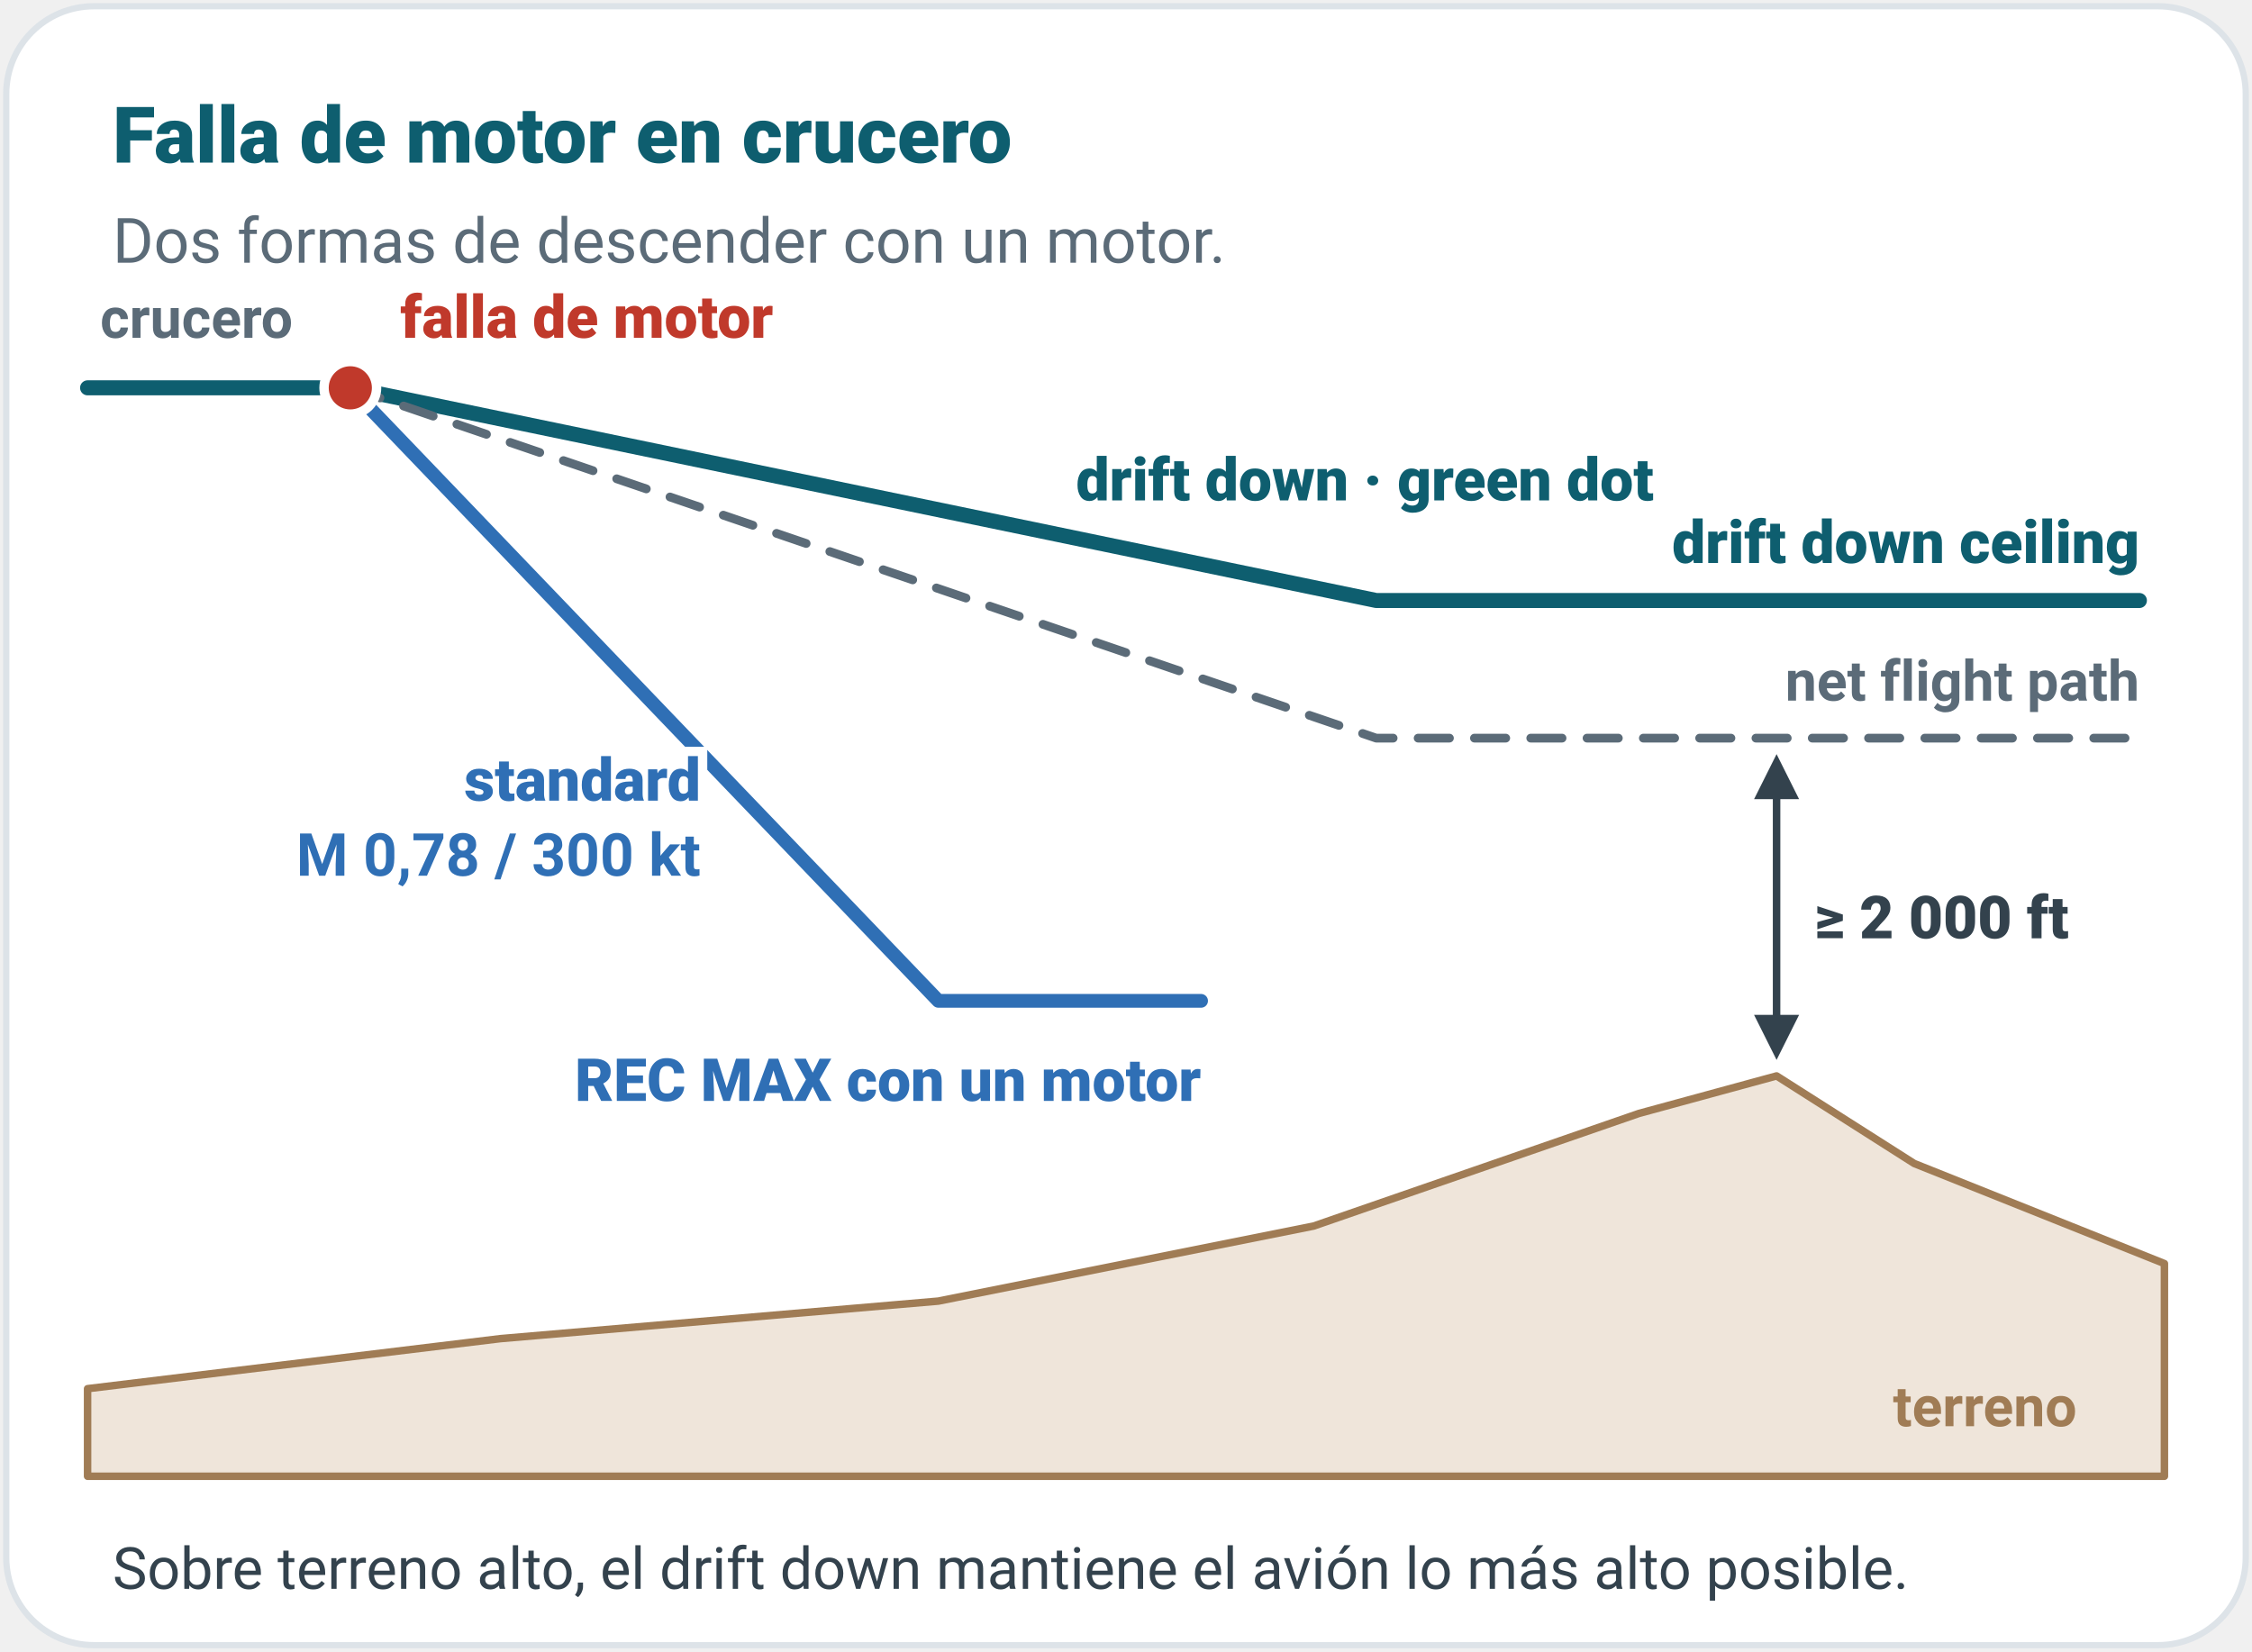
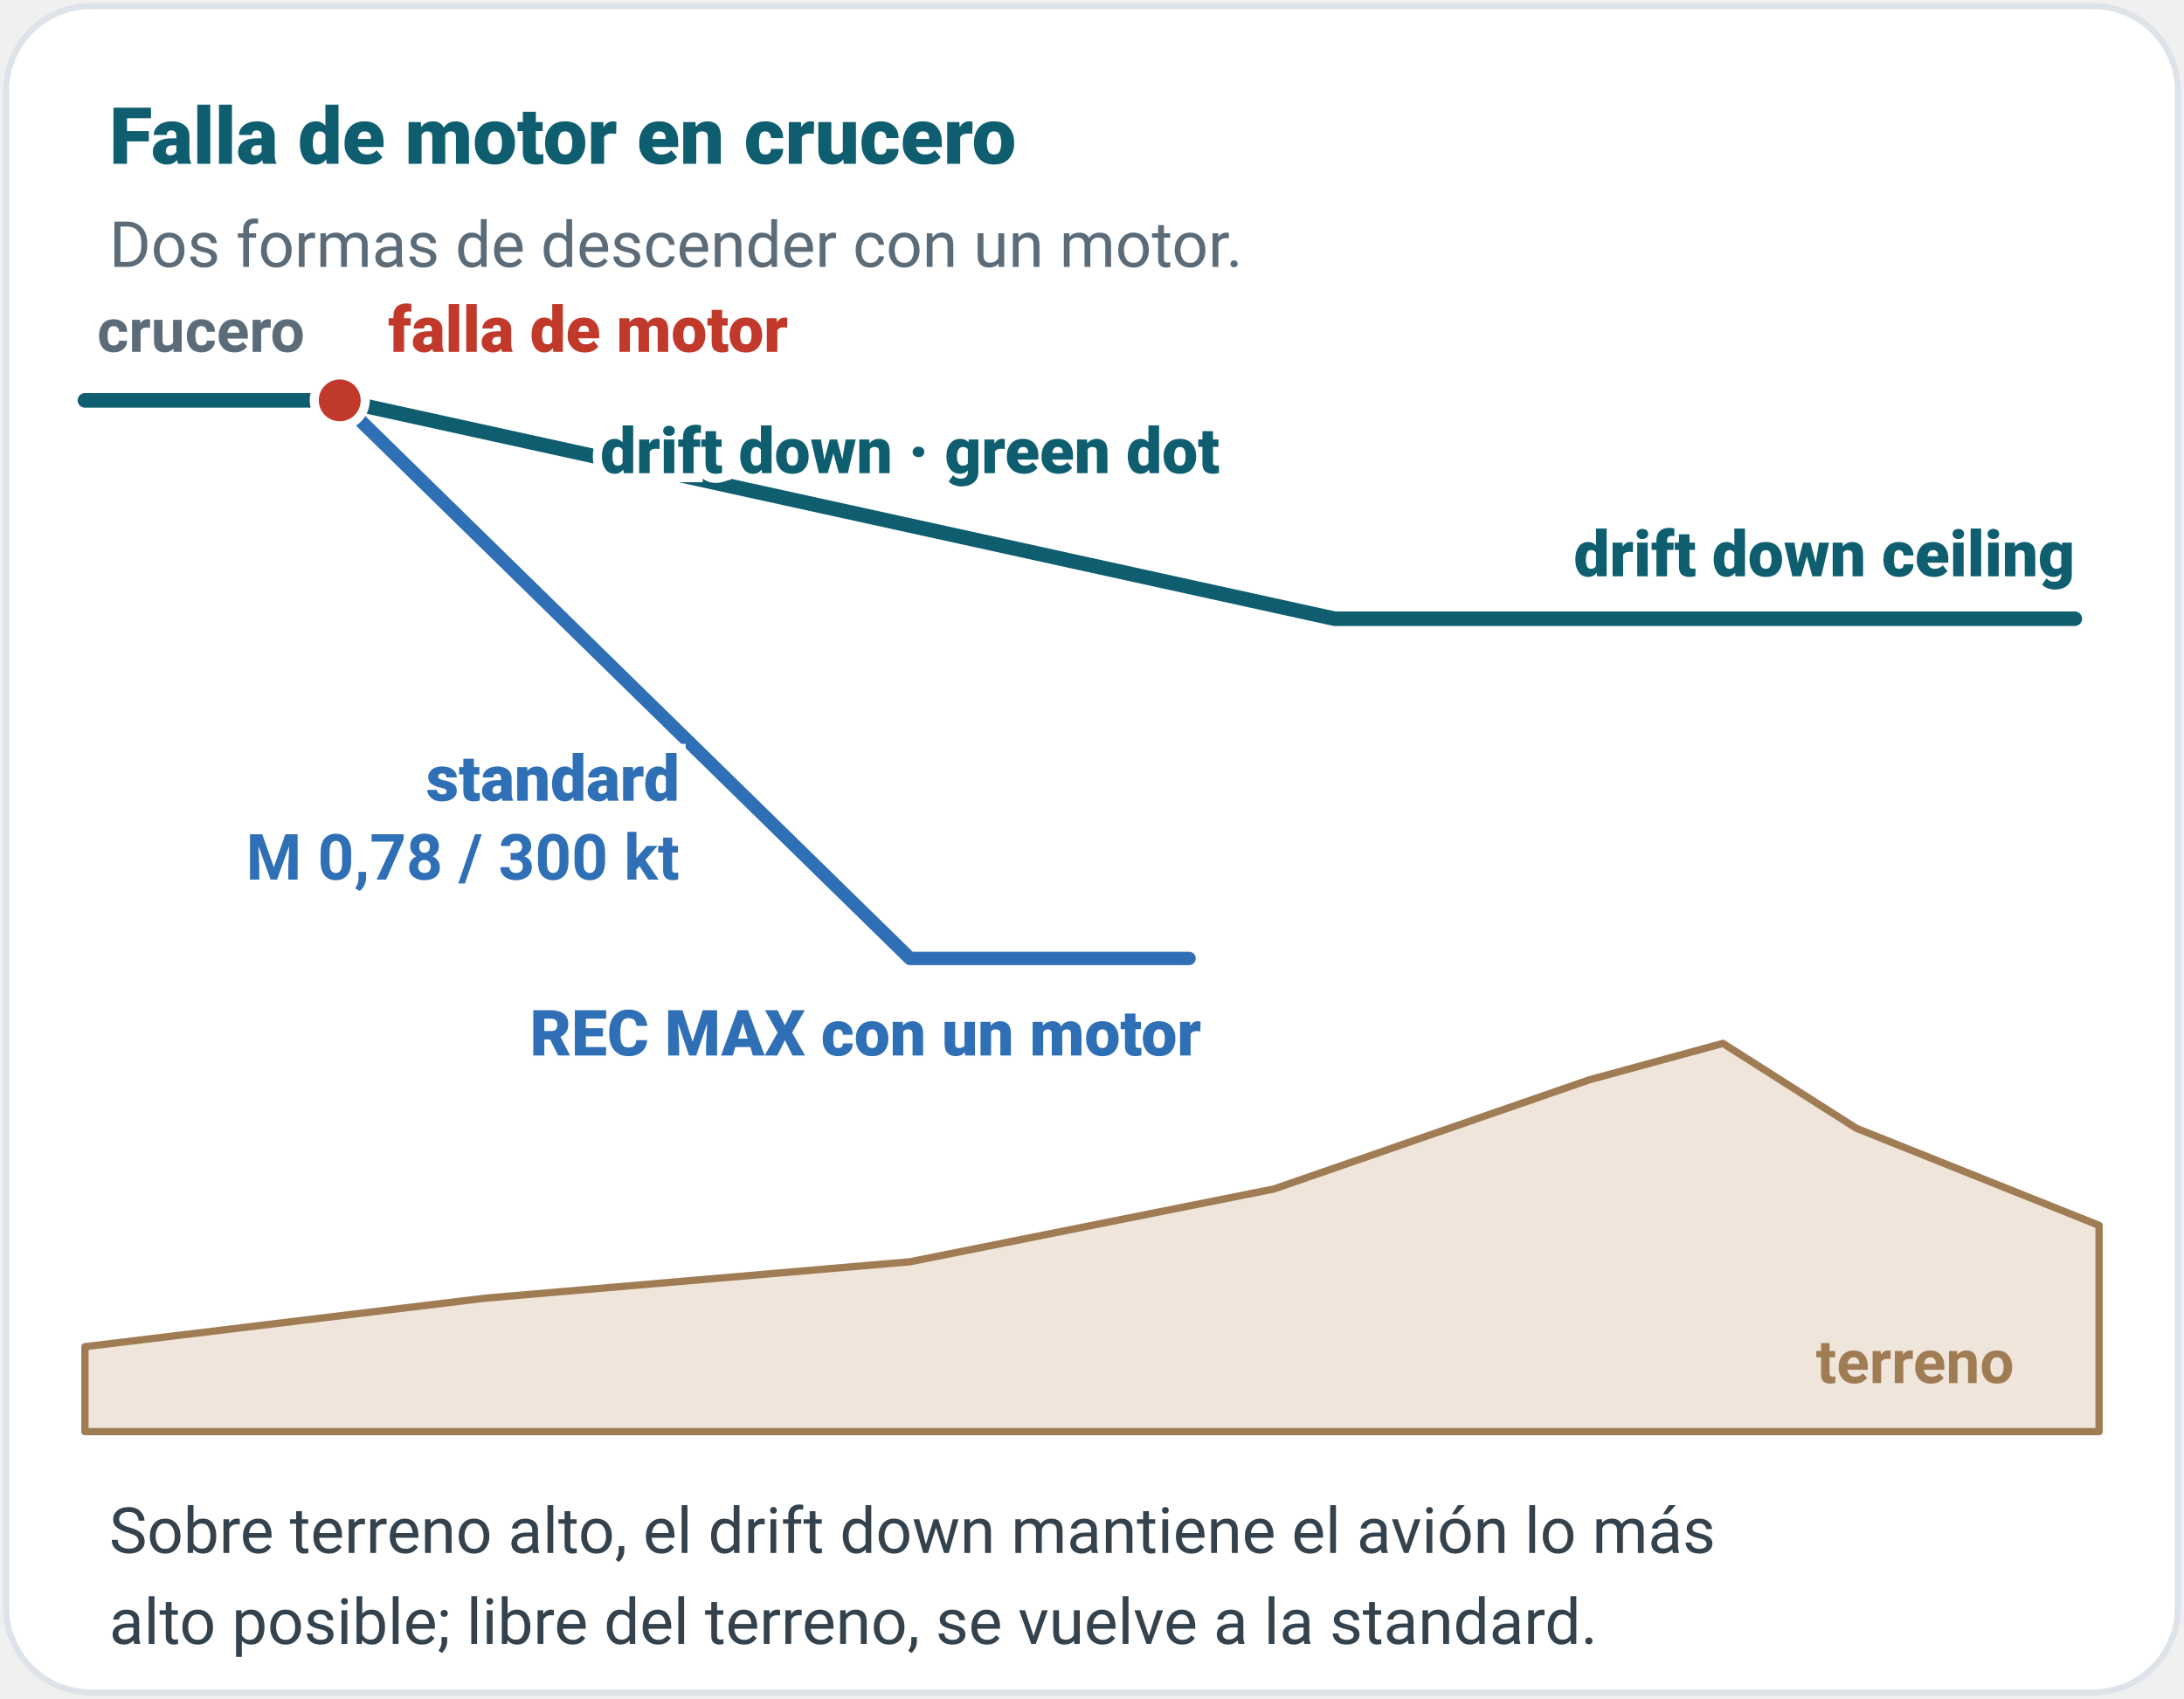
- <svg xmlns="http://www.w3.org/2000/svg" viewBox="0 0 360 264" font-family="system-ui, -apple-system, 'Segoe UI', Roboto, sans-serif" role="img" aria-labelledby="t d">
-   <rect x="1" y="1" width="358" height="262" rx="14" fill="#FFFFFF" stroke="#DDE3E8" />
+ <svg xmlns="http://www.w3.org/2000/svg" viewBox="0 0 360 280" font-family="system-ui, -apple-system, 'Segoe UI', Roboto, sans-serif" role="img" aria-labelledby="t d">
+   <rect x="1" y="1" width="358" height="278" rx="14" fill="#FFFFFF" stroke="#DDE3E8" />
  <defs>
    <marker id="a33424D" viewBox="0 0 10 10" refX="8" refY="5" markerWidth="6" markerHeight="6" orient="auto">
      <path d="M0 0 L10 5 L0 10 z" fill="#33424D" />
    </marker>
    <marker id="b33424D" viewBox="0 0 10 10" refX="2" refY="5" markerWidth="6" markerHeight="6" orient="auto">
      <path d="M10 0 L0 5 L10 10 z" fill="#33424D" />
    </marker>
  </defs>
-   <text x="18" y="26" font-size="12.5" font-weight="800" fill="#0E5E6F">Falla de motor en crucero</text>
-   <text x="18" y="42" font-size="10" fill="#5B6B78">Dos formas de descender con un motor.</text>
+   <text x="18" y="27" font-size="13" font-weight="800" fill="#0E5E6F">Falla de motor en crucero</text>
+   <text x="18" y="44" font-size="10.5" fill="#5B6B78">Dos formas de descender con un motor.</text>
  <polygon points="14,236 14,222 80,214 150,208 210,196 262,178 284,172 306,186 346,202 346,236" fill="#EFE5DA" stroke="#A07C55" stroke-width="1.2" stroke-linejoin="round" />
-   <text x="332" y="228" text-anchor="end" font-size="9" font-weight="700" fill="#A07C55">terreno</text>
-   <line x1="14" y1="62" x2="56" y2="62" stroke="#0E5E6F" stroke-width="2.4" stroke-linecap="round" />
-   <text x="16" y="54" font-size="9" font-weight="700" fill="#5B6B78">crucero</text>
-   <polyline points="56,62 150,160 192,160" fill="none" stroke="#2F6FB5" stroke-width="2.2" stroke-linejoin="round" stroke-linecap="round" />
-   <polyline points="56,62 220,96 342,96" fill="none" stroke="#0E5E6F" stroke-width="2.4" stroke-linejoin="round" stroke-linecap="round" />
-   <polyline points="56,62 220,118 342,118" fill="none" stroke="#5B6B78" stroke-width="1.4" stroke-linejoin="round" stroke-linecap="round" stroke-dasharray="5 4" />
-   <circle cx="56" cy="62" r="4.2" fill="#C0392B" stroke="#FFFFFF" stroke-width="1.5" />
-   <text x="64" y="54" font-size="9.5" font-weight="800" fill="#C0392B">falla de motor</text>
-   <text x="342" y="90" text-anchor="end" font-size="9.5" font-weight="800" fill="#0E5E6F">drift down ceiling</text>
-   <text x="342" y="112" text-anchor="end" font-size="9" font-weight="700" fill="#5B6B78">net flight path</text>
-   <text x="172" y="80" font-size="9.5" font-weight="800" fill="#0E5E6F" stroke="#FFFFFF" stroke-width="3" paint-order="stroke">drift down · green dot</text>
-   <text x="112" y="128" text-anchor="end" font-size="9.5" font-weight="800" fill="#2F6FB5" stroke="#FFFFFF" stroke-width="3" paint-order="stroke">standard</text>
-   <text x="112" y="140" text-anchor="end" font-size="9.5" font-weight="700" fill="#2F6FB5" stroke="#FFFFFF" stroke-width="3" paint-order="stroke">M 0,78 / 300 kt</text>
-   <text x="192" y="176" text-anchor="end" font-size="9.5" font-weight="800" fill="#2F6FB5" stroke="#FFFFFF" stroke-width="3" paint-order="stroke">REC MAX con un motor</text>
-   <line x1="284" y1="122" x2="284" y2="168" stroke="#33424D" stroke-width="1.2" marker-end="url(#a33424D)" marker-start="url(#b33424D)" />
-   <text x="290" y="150" font-size="9.5" font-weight="800" fill="#33424D" stroke="#FFFFFF" stroke-width="3" paint-order="stroke">≥ 2 000 ft</text>
-   <text x="18" y="254" font-size="9.3" fill="#33424D">Sobre terreno alto, el drift down mantiene el avión lo más alto posible.</text>
+   <text x="332" y="228" text-anchor="end" font-size="10" font-weight="700" fill="#A07C55">terreno</text>
+   <line x1="14" y1="66" x2="56" y2="66" stroke="#0E5E6F" stroke-width="2.4" stroke-linecap="round" />
+   <text x="16" y="58" font-size="10" font-weight="700" fill="#5B6B78">crucero</text>
+   <polyline points="56,66 150,158 196,158" fill="none" stroke="#2F6FB5" stroke-width="2.2" stroke-linejoin="round" stroke-linecap="round" />
+   <polyline points="56,66 220,102 342,102" fill="none" stroke="#0E5E6F" stroke-width="2.4" stroke-linejoin="round" stroke-linecap="round" />
+   <circle cx="56" cy="66" r="4.2" fill="#C0392B" stroke="#FFFFFF" stroke-width="1.5" />
+   <text x="64" y="58" font-size="10.5" font-weight="800" fill="#C0392B">falla de motor</text>
+   <text x="342" y="95" text-anchor="end" font-size="10.5" font-weight="800" fill="#0E5E6F">drift down ceiling</text>
+   <text x="150" y="78" text-anchor="middle" font-size="10.5" font-weight="800" fill="#0E5E6F" stroke="#FFFFFF" stroke-width="3" paint-order="stroke">drift down · green dot</text>
+   <text x="112" y="132" text-anchor="end" font-size="10.5" font-weight="800" fill="#2F6FB5" stroke="#FFFFFF" stroke-width="3" paint-order="stroke">standard</text>
+   <text x="112" y="145" text-anchor="end" font-size="10.5" font-weight="700" fill="#2F6FB5" stroke="#FFFFFF" stroke-width="3" paint-order="stroke">M 0,78 / 300 kt</text>
+   <text x="198" y="174" text-anchor="end" font-size="10.5" font-weight="800" fill="#2F6FB5" stroke="#FFFFFF" stroke-width="3" paint-order="stroke">REC MAX con un motor</text>
+   <text x="18" y="256" font-size="10.5" fill="#33424D">Sobre terreno alto, el drift down mantiene el avión lo más</text>
+   <text x="18" y="271" font-size="10.5" fill="#33424D">alto posible; libre del terreno, se vuelve a la standard.</text>
</svg>
